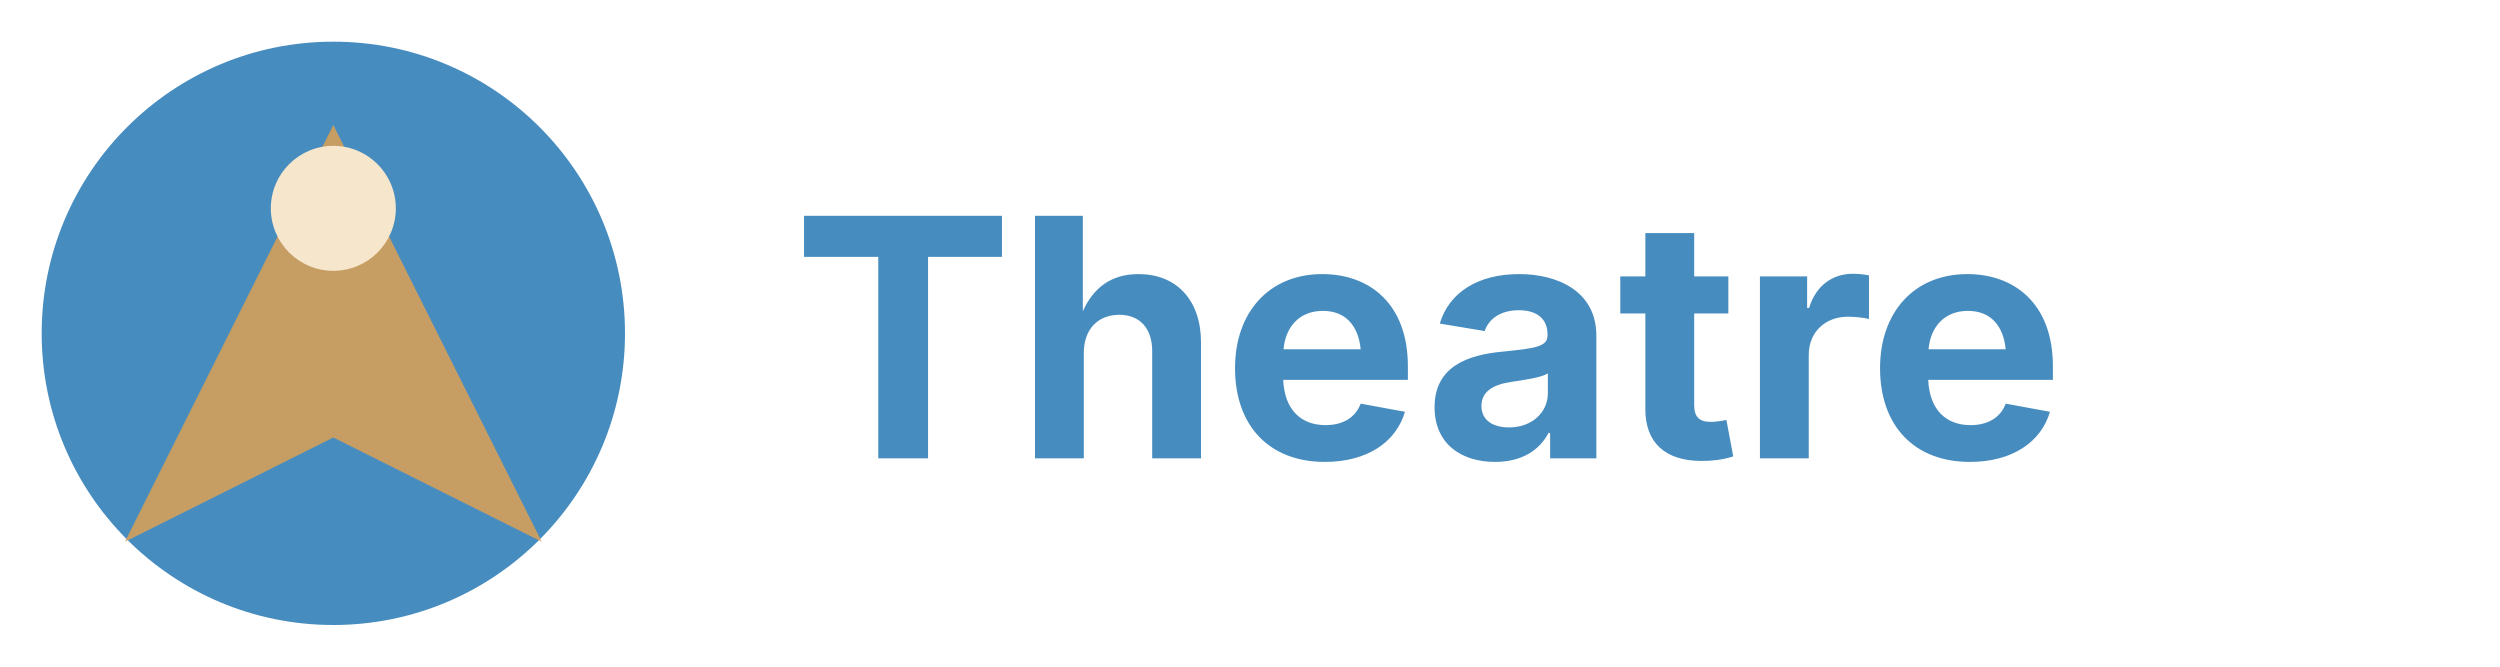
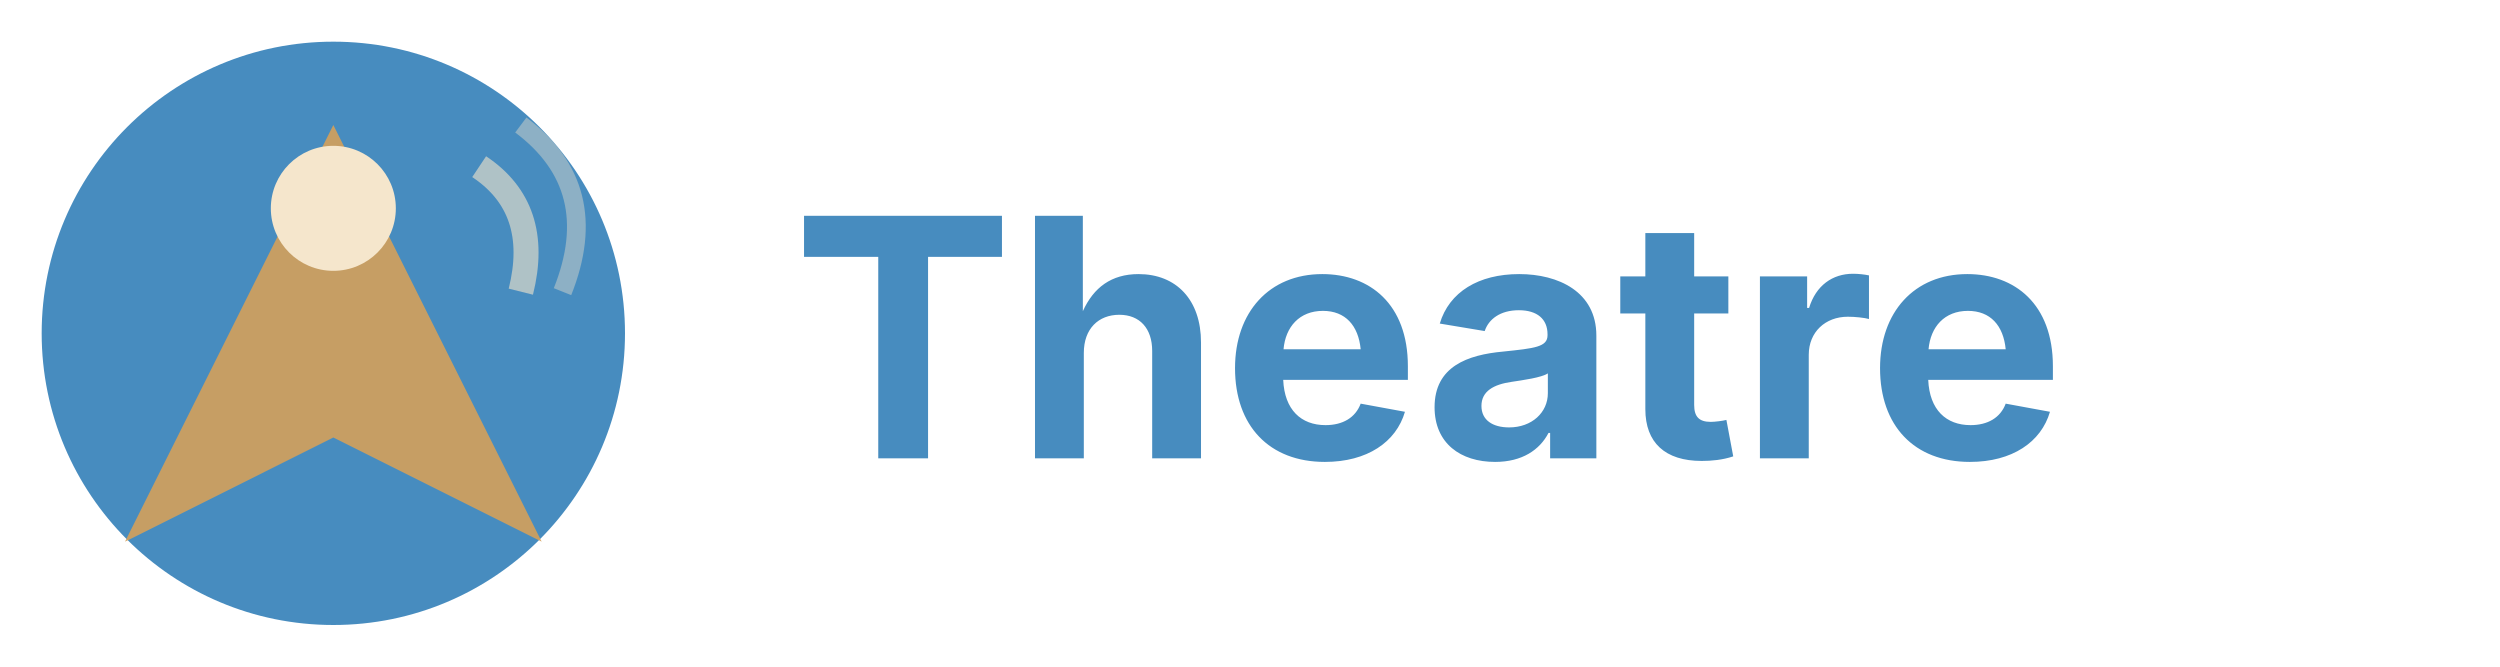
<svg xmlns="http://www.w3.org/2000/svg" viewBox="0 0 120 32" fill="none">
  <circle cx="16" cy="16" r="14" fill="#478CBF" />
  <path d="M16 6 L6 26 L16 21 L26 26 Z" fill="#D4A05A" opacity="0.9" />
  <circle cx="16" cy="10" r="3" fill="#F5E6CC" />
+   <path d="M23 8 Q26 10 25 14" stroke="#F5E6CC" stroke-width="1.2" fill="none" opacity="0.6" />
+   <path d="M25 6 Q29 9 27 14" stroke="#F5E6CC" stroke-width="0.9" fill="none" opacity="0.4" />
  <text x="38" y="22" font-family="Inter, system-ui, sans-serif" font-weight="700" font-size="16" fill="#478CBF">Theatre</text>
</svg>
